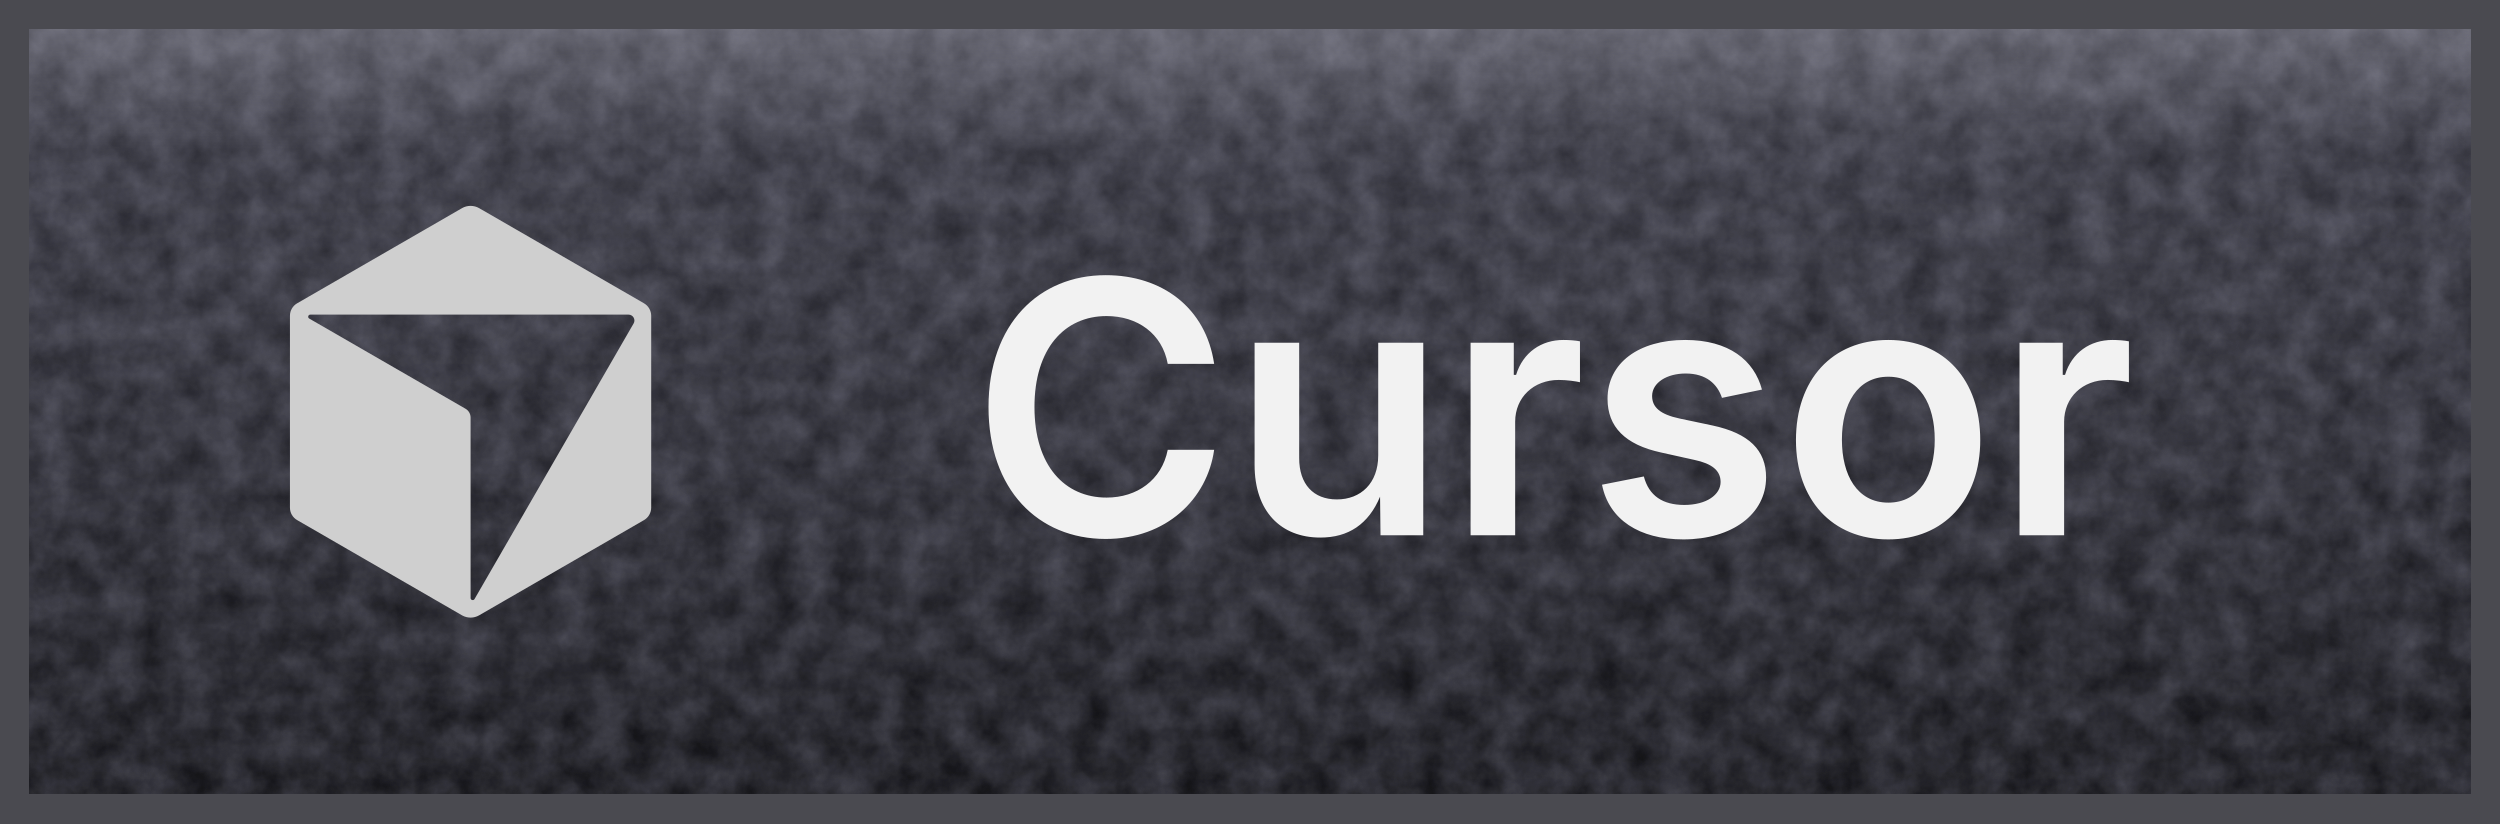
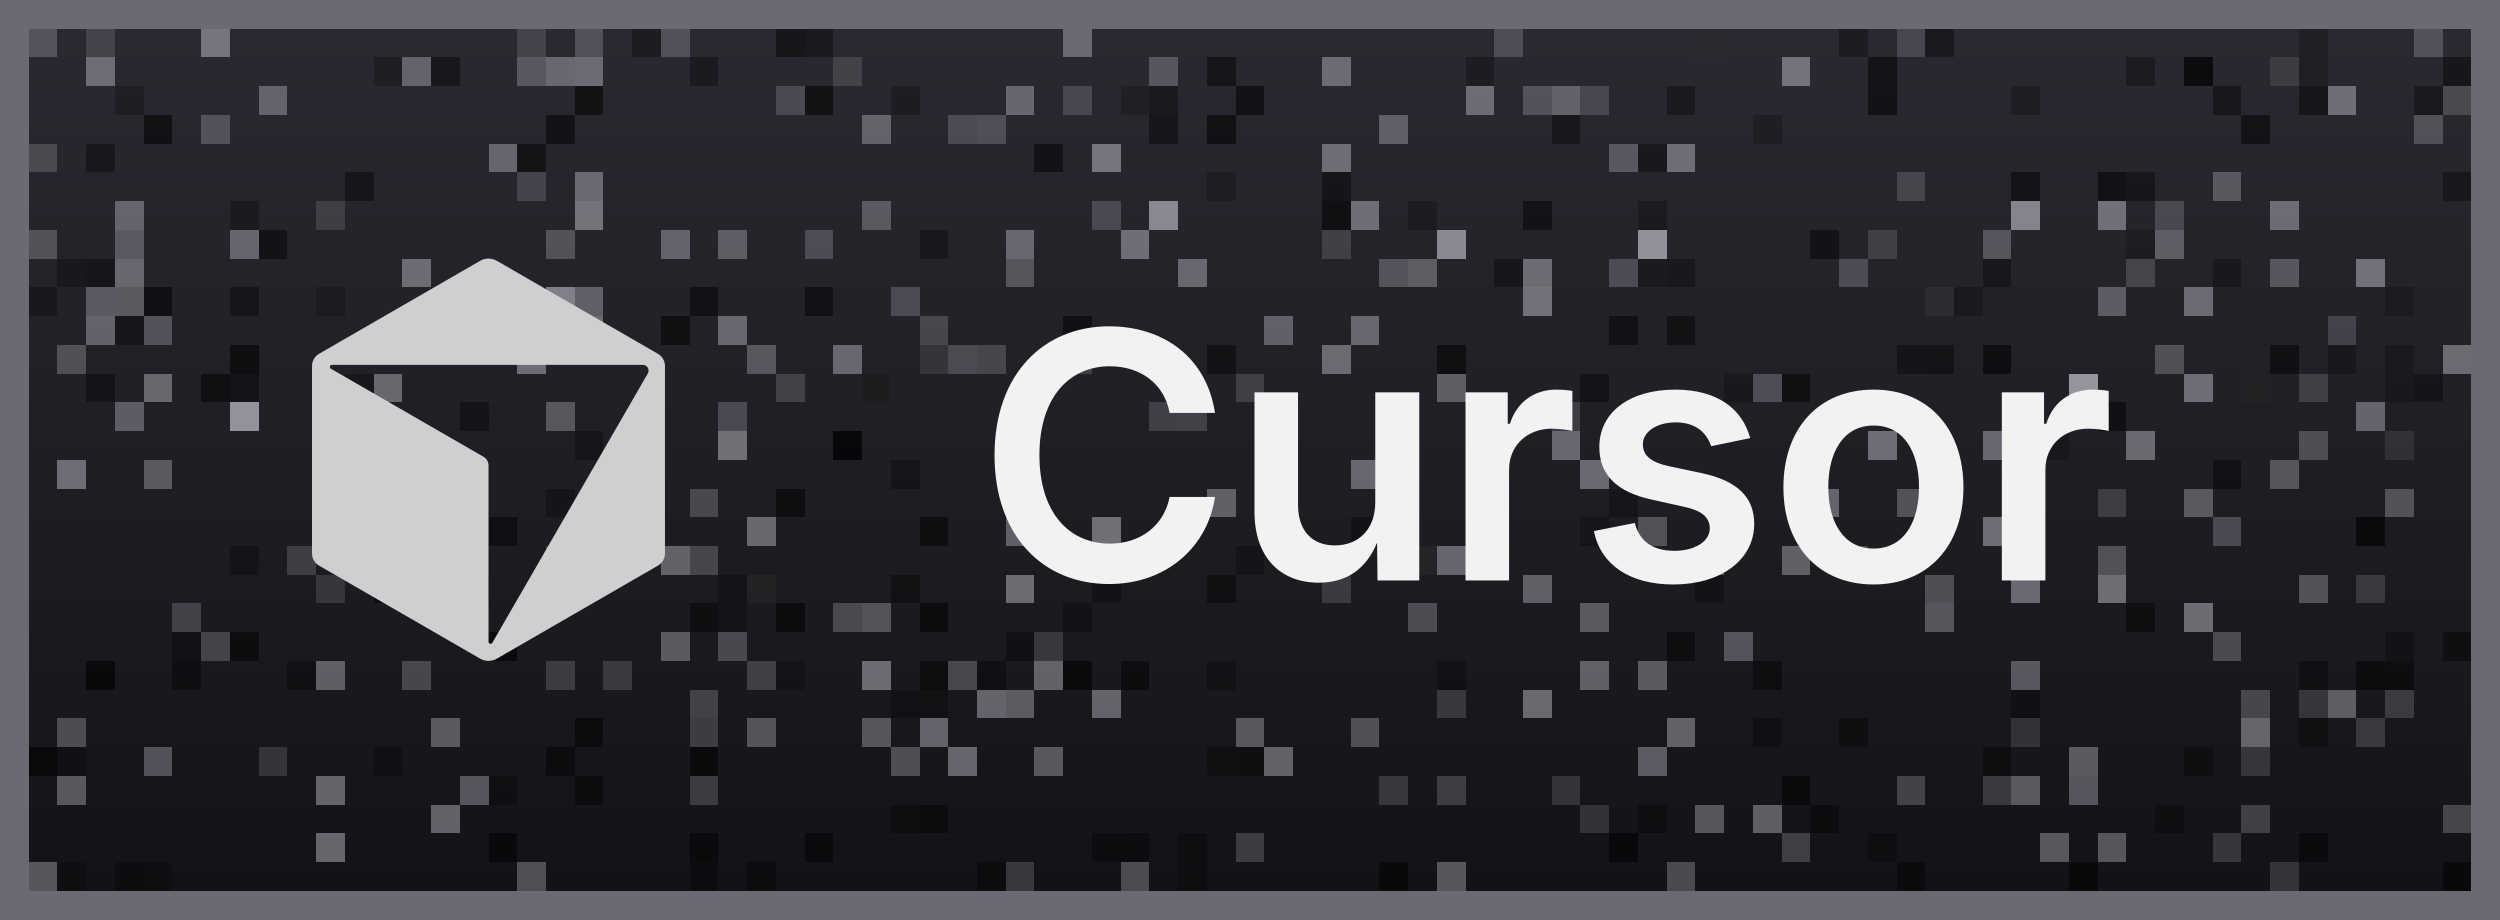
- <svg xmlns="http://www.w3.org/2000/svg" width="85" height="28" viewBox="0 0 85 28" role="img" aria-label="Cursor">
+ <svg xmlns="http://www.w3.org/2000/svg" width="87" height="32" viewBox="0 0 87 32" role="img" aria-label="Cursor">
  <defs>
    <linearGradient id="pt" x1="0" y1="0" x2="0" y2="1">
-       <stop offset="0" stop-color="#5a5a64" />
-       <stop offset="0.18" stop-color="#2a2a32" />
-       <stop offset="0.55" stop-color="#1e1e24" />
-       <stop offset="1" stop-color="#08080a" />
+       <stop offset="0" stop-color="#2a2a32" />
+       <stop offset="1" stop-color="#121216" />
    </linearGradient>
-     <filter id="gn" x="0" y="0" width="1" height="1" filterUnits="objectBoundingBox" primitiveUnits="userSpaceOnUse" color-interpolation-filters="sRGB">
-       <feTurbulence type="fractalNoise" baseFrequency="0.85" numOctaves="4" seed="4" stitchTiles="stitch" result="n" />
-       <feColorMatrix type="matrix" values="0 0 0 0 0.78  0 0 0 0 0.78  0 0 0 0 0.82  0 0 0 0.45 0" in="n" result="g" />
-       <feBlend in="SourceGraphic" in2="g" mode="overlay" />
-     </filter>
+     <clipPath id="face">
+       <rect x="0" y="0" width="87" height="32" />
+     </clipPath>
  </defs>
-   <rect x="0" y="0" width="85" height="28" shape-rendering="crispEdges" fill="url(#pt)" filter="url(#gn)" />
-   <rect x="0.5" y="0.5" width="84" height="27" fill="none" stroke="#4a4a50" shape-rendering="crispEdges" />
-   <g transform="translate(9.00 7.00) scale(0.5833)" fill="#cfcfcf">
+   <g clip-path="url(#face)" shape-rendering="crispEdges">
+     <rect x="0" y="0" width="87" height="32" fill="url(#pt)" />
+     <rect x="62" y="29" width="1" height="1" fill="#c8c8d2" opacity="0.24" />
+     <rect x="83" y="13" width="1" height="1" fill="#000000" opacity="0.23" />
+     <rect x="0" y="11" width="1" height="1" fill="#c8c8d2" opacity="0.45" />
+     <rect x="70" y="7" width="1" height="1" fill="#c8c8d2" opacity="0.48" />
+     <rect x="16" y="14" width="1" height="1" fill="#000000" opacity="0.35" />
+     <rect x="83" y="17" width="1" height="1" fill="#c8c8d2" opacity="0.31" />
+     <rect x="73" y="6" width="1" height="1" fill="#000000" opacity="0.50" />
+     <rect x="5" y="10" width="1" height="1" fill="#000000" opacity="0.52" />
+     <rect x="19" y="17" width="1" height="1" fill="#000000" opacity="0.28" />
+     <rect x="70" y="20" width="1" height="1" fill="#c8c8d2" opacity="0.45" />
+     <rect x="42" y="23" width="1" height="1" fill="#000000" opacity="0.26" />
+     <rect x="29" y="2" width="1" height="1" fill="#000000" opacity="0.33" />
+     <rect x="73" y="7" width="1" height="1" fill="#c8c8d2" opacity="0.46" />
+     <rect x="76" y="13" width="1" height="1" fill="#c8c8d2" opacity="0.46" />
+     <rect x="31" y="16" width="1" height="1" fill="#000000" opacity="0.28" />
+     <rect x="53" y="24" width="1" height="1" fill="#c8c8d2" opacity="0.46" />
+     <rect x="2" y="9" width="1" height="1" fill="#000000" opacity="0.30" />
+     <rect x="65" y="0" width="1" height="1" fill="#000000" opacity="0.26" />
+     <rect x="79" y="7" width="1" height="1" fill="#c8c8d2" opacity="0.44" />
+     <rect x="28" y="8" width="1" height="1" fill="#c8c8d2" opacity="0.25" />
+     <rect x="3" y="23" width="1" height="1" fill="#000000" opacity="0.29" />
+     <rect x="36" y="26" width="1" height="1" fill="#c8c8d2" opacity="0.37" />
+     <rect x="53" y="10" width="1" height="1" fill="#c8c8d2" opacity="0.32" />
+     <rect x="32" y="12" width="1" height="1" fill="#c8c8d2" opacity="0.31" />
+     <rect x="66" y="27" width="1" height="1" fill="#c8c8d2" opacity="0.25" />
+     <rect x="38" y="7" width="1" height="1" fill="#c8c8d2" opacity="0.23" />
+     <rect x="9" y="31" width="1" height="1" fill="#c8c8d2" opacity="0.38" />
+     <rect x="5" y="13" width="1" height="1" fill="#c8c8d2" opacity="0.42" />
+     <rect x="77" y="29" width="1" height="1" fill="#c8c8d2" opacity="0.19" />
+     <rect x="83" y="10" width="1" height="1" fill="#000000" opacity="0.21" />
+     <rect x="22" y="18" width="1" height="1" fill="#c8c8d2" opacity="0.32" />
+     <rect x="58" y="22" width="1" height="1" fill="#000000" opacity="0.46" />
+     <rect x="3" y="23" width="1" height="1" fill="#000000" opacity="0.45" />
+     <rect x="3" y="5" width="1" height="1" fill="#000000" opacity="0.38" />
+     <rect x="33" y="26" width="1" height="1" fill="#c8c8d2" opacity="0.45" />
+     <rect x="8" y="12" width="1" height="1" fill="#000000" opacity="0.54" />
+     <rect x="86" y="3" width="1" height="1" fill="#000000" opacity="0.54" />
+     <rect x="8" y="19" width="1" height="1" fill="#000000" opacity="0.28" />
+     <rect x="2" y="25" width="1" height="1" fill="#c8c8d2" opacity="0.30" />
+     <rect x="2" y="12" width="1" height="1" fill="#c8c8d2" opacity="0.28" />
+     <rect x="0" y="22" width="1" height="1" fill="#000000" opacity="0.29" />
+     <rect x="8" y="14" width="1" height="1" fill="#c8c8d2" opacity="0.38" />
+     <rect x="24" y="21" width="1" height="1" fill="#000000" opacity="0.41" />
+     <rect x="73" y="10" width="1" height="1" fill="#c8c8d2" opacity="0.35" />
+     <rect x="25" y="20" width="1" height="1" fill="#000000" opacity="0.26" />
+     <rect x="18" y="31" width="1" height="1" fill="#000000" opacity="0.50" />
+     <rect x="80" y="2" width="1" height="1" fill="#000000" opacity="0.23" />
+     <rect x="81" y="12" width="1" height="1" fill="#000000" opacity="0.26" />
+     <rect x="4" y="14" width="1" height="1" fill="#c8c8d2" opacity="0.36" />
+     <rect x="51" y="2" width="1" height="1" fill="#000000" opacity="0.29" />
+     <rect x="70" y="6" width="1" height="1" fill="#000000" opacity="0.46" />
+     <rect x="76" y="2" width="1" height="1" fill="#000000" opacity="0.44" />
+     <rect x="53" y="20" width="1" height="1" fill="#c8c8d2" opacity="0.39" />
+     <rect x="20" y="1" width="1" height="1" fill="#c8c8d2" opacity="0.25" />
+     <rect x="17" y="5" width="1" height="1" fill="#c8c8d2" opacity="0.39" />
+     <rect x="29" y="15" width="1" height="1" fill="#000000" opacity="0.46" />
+     <rect x="14" y="11" width="1" height="1" fill="#000000" opacity="0.44" />
+     <rect x="37" y="3" width="1" height="1" fill="#c8c8d2" opacity="0.20" />
+     <rect x="11" y="7" width="1" height="1" fill="#c8c8d2" opacity="0.27" />
+     <rect x="46" y="8" width="1" height="1" fill="#c8c8d2" opacity="0.17" />
+     <rect x="78" y="24" width="1" height="1" fill="#c8c8d2" opacity="0.26" />
+     <rect x="58" y="11" width="1" height="1" fill="#000000" opacity="0.44" />
+     <rect x="57" y="26" width="1" height="1" fill="#c8c8d2" opacity="0.39" />
+     <rect x="75" y="12" width="1" height="1" fill="#c8c8d2" opacity="0.28" />
+     <rect x="30" y="21" width="1" height="1" fill="#c8c8d2" opacity="0.33" />
+     <rect x="38" y="5" width="1" height="1" fill="#c8c8d2" opacity="0.38" />
+     <rect x="55" y="21" width="1" height="1" fill="#c8c8d2" opacity="0.37" />
+     <rect x="48" y="30" width="1" height="1" fill="#000000" opacity="0.34" />
+     <rect x="43" y="25" width="1" height="1" fill="#c8c8d2" opacity="0.36" />
+     <rect x="8" y="13" width="1" height="1" fill="#000000" opacity="0.38" />
+     <rect x="47" y="7" width="1" height="1" fill="#c8c8d2" opacity="0.45" />
+     <rect x="14" y="9" width="1" height="1" fill="#c8c8d2" opacity="0.44" />
+     <rect x="3" y="0" width="1" height="1" fill="#000000" opacity="0.45" />
+     <rect x="24" y="29" width="1" height="1" fill="#000000" opacity="0.48" />
+     <rect x="69" y="18" width="1" height="1" fill="#c8c8d2" opacity="0.47" />
+     <rect x="43" y="29" width="1" height="1" fill="#c8c8d2" opacity="0.23" />
+     <rect x="4" y="9" width="1" height="1" fill="#c8c8d2" opacity="0.41" />
+     <rect x="73" y="14" width="1" height="1" fill="#000000" opacity="0.46" />
+     <rect x="4" y="3" width="1" height="1" fill="#000000" opacity="0.23" />
+     <rect x="26" y="20" width="1" height="1" fill="#c8c8d2" opacity="0.25" />
+     <rect x="7" y="22" width="1" height="1" fill="#c8c8d2" opacity="0.24" />
+     <rect x="56" y="17" width="1" height="1" fill="#000000" opacity="0.27" />
+     <rect x="2" y="26" width="1" height="1" fill="#000000" opacity="0.21" />
+     <rect x="44" y="26" width="1" height="1" fill="#c8c8d2" opacity="0.42" />
+     <rect x="62" y="19" width="1" height="1" fill="#c8c8d2" opacity="0.39" />
+     <rect x="66" y="17" width="1" height="1" fill="#c8c8d2" opacity="0.31" />
+     <rect x="50" y="19" width="1" height="1" fill="#c8c8d2" opacity="0.43" />
+     <rect x="19" y="2" width="1" height="1" fill="#c8c8d2" opacity="0.40" />
+     <rect x="31" y="10" width="1" height="1" fill="#c8c8d2" opacity="0.25" />
+     <rect x="37" y="23" width="1" height="1" fill="#000000" opacity="0.55" />
+     <rect x="20" y="15" width="1" height="1" fill="#000000" opacity="0.28" />
+     <rect x="73" y="19" width="1" height="1" fill="#c8c8d2" opacity="0.31" />
+     <rect x="24" y="26" width="1" height="1" fill="#000000" opacity="0.56" />
+     <rect x="74" y="8" width="1" height="1" fill="#000000" opacity="0.21" />
+     <rect x="85" y="3" width="1" height="1" fill="#c8c8d2" opacity="0.34" />
+     <rect x="30" y="25" width="1" height="1" fill="#c8c8d2" opacity="0.35" />
+     <rect x="2" y="31" width="1" height="1" fill="#000000" opacity="0.21" />
+     <rect x="2" y="16" width="1" height="1" fill="#c8c8d2" opacity="0.29" />
+     <rect x="61" y="25" width="1" height="1" fill="#000000" opacity="0.29" />
+     <rect x="27" y="3" width="1" height="1" fill="#c8c8d2" opacity="0.21" />
+     <rect x="19" y="4" width="1" height="1" fill="#000000" opacity="0.50" />
+     <rect x="85" y="22" width="1" height="1" fill="#000000" opacity="0.41" />
+     <rect x="49" y="21" width="1" height="1" fill="#c8c8d2" opacity="0.29" />
+     <rect x="74" y="6" width="1" height="1" fill="#000000" opacity="0.39" />
+     <rect x="44" y="11" width="1" height="1" fill="#c8c8d2" opacity="0.38" />
+     <rect x="30" y="13" width="1" height="1" fill="#c8c8d2" opacity="0.19" />
+     <rect x="48" y="30" width="1" height="1" fill="#000000" opacity="0.33" />
+     <rect x="57" y="5" width="1" height="1" fill="#000000" opacity="0.35" />
+     <rect x="8" y="8" width="1" height="1" fill="#c8c8d2" opacity="0.40" />
+     <rect x="27" y="13" width="1" height="1" fill="#c8c8d2" opacity="0.20" />
+     <rect x="15" y="2" width="1" height="1" fill="#000000" opacity="0.41" />
+     <rect x="78" y="28" width="1" height="1" fill="#c8c8d2" opacity="0.24" />
+     <rect x="76" y="2" width="1" height="1" fill="#000000" opacity="0.44" />
+     <rect x="19" y="10" width="1" height="1" fill="#c8c8d2" opacity="0.22" />
+     <rect x="51" y="3" width="1" height="1" fill="#c8c8d2" opacity="0.43" />
+     <rect x="73" y="29" width="1" height="1" fill="#c8c8d2" opacity="0.36" />
+     <rect x="55" y="23" width="1" height="1" fill="#c8c8d2" opacity="0.41" />
+     <rect x="6" y="22" width="1" height="1" fill="#000000" opacity="0.28" />
+     <rect x="25" y="8" width="1" height="1" fill="#c8c8d2" opacity="0.35" />
+     <rect x="48" y="27" width="1" height="1" fill="#c8c8d2" opacity="0.31" />
+     <rect x="83" y="23" width="1" height="1" fill="#000000" opacity="0.45" />
+     <rect x="0" y="6" width="1" height="1" fill="#000000" opacity="0.40" />
+     <rect x="35" y="20" width="1" height="1" fill="#c8c8d2" opacity="0.46" />
+     <rect x="60" y="13" width="1" height="1" fill="#000000" opacity="0.23" />
+     <rect x="60" y="22" width="1" height="1" fill="#c8c8d2" opacity="0.34" />
+     <rect x="75" y="8" width="1" height="1" fill="#c8c8d2" opacity="0.35" />
+     <rect x="54" y="15" width="1" height="1" fill="#c8c8d2" opacity="0.43" />
+     <rect x="52" y="1" width="1" height="1" fill="#c8c8d2" opacity="0.23" />
+     <rect x="11" y="27" width="1" height="1" fill="#c8c8d2" opacity="0.44" />
+     <rect x="20" y="10" width="1" height="1" fill="#c8c8d2" opacity="0.37" />
+     <rect x="83" y="22" width="1" height="1" fill="#000000" opacity="0.25" />
+     <rect x="80" y="3" width="1" height="1" fill="#000000" opacity="0.45" />
+     <rect x="11" y="20" width="1" height="1" fill="#c8c8d2" opacity="0.16" />
+     <rect x="35" y="24" width="1" height="1" fill="#c8c8d2" opacity="0.38" />
+     <rect x="29" y="21" width="1" height="1" fill="#c8c8d2" opacity="0.27" />
+     <rect x="70" y="27" width="1" height="1" fill="#c8c8d2" opacity="0.38" />
+     <rect x="17" y="27" width="1" height="1" fill="#000000" opacity="0.27" />
+     <rect x="71" y="0" width="1" height="1" fill="#c8c8d2" opacity="0.42" />
+     <rect x="55" y="0" width="1" height="1" fill="#c8c8d2" opacity="0.28" />
+     <rect x="24" y="27" width="1" height="1" fill="#c8c8d2" opacity="0.21" />
+     <rect x="58" y="9" width="1" height="1" fill="#000000" opacity="0.31" />
+     <rect x="43" y="13" width="1" height="1" fill="#c8c8d2" opacity="0.28" />
+     <rect x="55" y="28" width="1" height="1" fill="#c8c8d2" opacity="0.36" />
+     <rect x="50" y="8" width="1" height="1" fill="#c8c8d2" opacity="0.46" />
+     <rect x="1" y="10" width="1" height="1" fill="#000000" opacity="0.31" />
+     <rect x="84" y="3" width="1" height="1" fill="#000000" opacity="0.36" />
+     <rect x="77" y="3" width="1" height="1" fill="#000000" opacity="0.41" />
+     <rect x="49" y="19" width="1" height="1" fill="#c8c8d2" opacity="0.24" />
+     <rect x="67" y="0" width="1" height="1" fill="#000000" opacity="0.51" />
+     <rect x="50" y="30" width="1" height="1" fill="#c8c8d2" opacity="0.37" />
+     <rect x="36" y="23" width="1" height="1" fill="#c8c8d2" opacity="0.42" />
+     <rect x="32" y="24" width="1" height="1" fill="#000000" opacity="0.26" />
+     <rect x="83" y="15" width="1" height="1" fill="#c8c8d2" opacity="0.27" />
+     <rect x="54" y="14" width="1" height="1" fill="#c8c8d2" opacity="0.17" />
+     <rect x="72" y="26" width="1" height="1" fill="#c8c8d2" opacity="0.38" />
+     <rect x="80" y="25" width="1" height="1" fill="#000000" opacity="0.32" />
+     <rect x="9" y="8" width="1" height="1" fill="#000000" opacity="0.47" />
+     <rect x="34" y="4" width="1" height="1" fill="#c8c8d2" opacity="0.25" />
+     <rect x="58" y="30" width="1" height="1" fill="#c8c8d2" opacity="0.30" />
+     <rect x="28" y="29" width="1" height="1" fill="#000000" opacity="0.29" />
+     <rect x="2" y="16" width="1" height="1" fill="#c8c8d2" opacity="0.25" />
+     <rect x="67" y="1" width="1" height="1" fill="#000000" opacity="0.38" />
+     <rect x="28" y="3" width="1" height="1" fill="#000000" opacity="0.52" />
+     <rect x="82" y="25" width="1" height="1" fill="#c8c8d2" opacity="0.19" />
+     <rect x="73" y="20" width="1" height="1" fill="#c8c8d2" opacity="0.48" />
+     <rect x="55" y="13" width="1" height="1" fill="#000000" opacity="0.36" />
+     <rect x="68" y="10" width="1" height="1" fill="#000000" opacity="0.26" />
+     <rect x="81" y="11" width="1" height="1" fill="#c8c8d2" opacity="0.20" />
+     <rect x="25" y="22" width="1" height="1" fill="#c8c8d2" opacity="0.27" />
+     <rect x="76" y="10" width="1" height="1" fill="#c8c8d2" opacity="0.44" />
+     <rect x="37" y="12" width="1" height="1" fill="#c8c8d2" opacity="0.19" />
+     <rect x="46" y="7" width="1" height="1" fill="#000000" opacity="0.56" />
+     <rect x="23" y="22" width="1" height="1" fill="#c8c8d2" opacity="0.37" />
+     <rect x="82" y="9" width="1" height="1" fill="#c8c8d2" opacity="0.47" />
+     <rect x="70" y="7" width="1" height="1" fill="#c8c8d2" opacity="0.20" />
+     <rect x="42" y="0" width="1" height="1" fill="#000000" opacity="0.38" />
+     <rect x="23" y="0" width="1" height="1" fill="#c8c8d2" opacity="0.30" />
+     <rect x="33" y="23" width="1" height="1" fill="#c8c8d2" opacity="0.28" />
+     <rect x="59" y="28" width="1" height="1" fill="#c8c8d2" opacity="0.36" />
+     <rect x="19" y="26" width="1" height="1" fill="#000000" opacity="0.47" />
+     <rect x="41" y="30" width="1" height="1" fill="#000000" opacity="0.27" />
+     <rect x="39" y="31" width="1" height="1" fill="#000000" opacity="0.54" />
+     <rect x="73" y="17" width="1" height="1" fill="#c8c8d2" opacity="0.30" />
+     <rect x="86" y="25" width="1" height="1" fill="#c8c8d2" opacity="0.32" />
+     <rect x="50" y="23" width="1" height="1" fill="#000000" opacity="0.28" />
+     <rect x="82" y="18" width="1" height="1" fill="#000000" opacity="0.34" />
+     <rect x="3" y="13" width="1" height="1" fill="#000000" opacity="0.35" />
+     <rect x="79" y="9" width="1" height="1" fill="#c8c8d2" opacity="0.31" />
+     <rect x="40" y="0" width="1" height="1" fill="#000000" opacity="0.55" />
+     <rect x="51" y="16" width="1" height="1" fill="#000000" opacity="0.51" />
+     <rect x="78" y="13" width="1" height="1" fill="#c8c8d2" opacity="0.25" />
+     <rect x="42" y="2" width="1" height="1" fill="#000000" opacity="0.45" />
+     <rect x="19" y="19" width="1" height="1" fill="#c8c8d2" opacity="0.24" />
+     <rect x="86" y="2" width="1" height="1" fill="#c8c8d2" opacity="0.40" />
+     <rect x="18" y="6" width="1" height="1" fill="#c8c8d2" opacity="0.19" />
+     <rect x="21" y="23" width="1" height="1" fill="#c8c8d2" opacity="0.19" />
+     <rect x="74" y="9" width="1" height="1" fill="#000000" opacity="0.34" />
+     <rect x="79" y="2" width="1" height="1" fill="#c8c8d2" opacity="0.30" />
+     <rect x="26" y="20" width="1" height="1" fill="#000000" opacity="0.50" />
+     <rect x="46" y="5" width="1" height="1" fill="#c8c8d2" opacity="0.44" />
+     <rect x="1" y="30" width="1" height="1" fill="#c8c8d2" opacity="0.37" />
+     <rect x="79" y="16" width="1" height="1" fill="#c8c8d2" opacity="0.33" />
+     <rect x="65" y="29" width="1" height="1" fill="#000000" opacity="0.30" />
+     <rect x="85" y="3" width="1" height="1" fill="#000000" opacity="0.23" />
+     <rect x="32" y="12" width="1" height="1" fill="#000000" opacity="0.38" />
+     <rect x="80" y="1" width="1" height="1" fill="#000000" opacity="0.22" />
+     <rect x="13" y="15" width="1" height="1" fill="#000000" opacity="0.27" />
+     <rect x="24" y="30" width="1" height="1" fill="#000000" opacity="0.35" />
+     <rect x="64" y="1" width="1" height="1" fill="#000000" opacity="0.31" />
+     <rect x="56" y="11" width="1" height="1" fill="#000000" opacity="0.46" />
+     <rect x="30" y="4" width="1" height="1" fill="#c8c8d2" opacity="0.37" />
+     <rect x="18" y="1" width="1" height="1" fill="#c8c8d2" opacity="0.17" />
+     <rect x="50" y="24" width="1" height="1" fill="#c8c8d2" opacity="0.40" />
+     <rect x="61" y="13" width="1" height="1" fill="#c8c8d2" opacity="0.27" />
+     <rect x="27" y="1" width="1" height="1" fill="#000000" opacity="0.45" />
+     <rect x="40" y="14" width="1" height="1" fill="#c8c8d2" opacity="0.19" />
+     <rect x="1" y="5" width="1" height="1" fill="#000000" opacity="0.44" />
+     <rect x="53" y="9" width="1" height="1" fill="#c8c8d2" opacity="0.44" />
+     <rect x="47" y="11" width="1" height="1" fill="#c8c8d2" opacity="0.42" />
+     <rect x="77" y="9" width="1" height="1" fill="#000000" opacity="0.30" />
+     <rect x="14" y="2" width="1" height="1" fill="#c8c8d2" opacity="0.37" />
+     <rect x="36" y="5" width="1" height="1" fill="#000000" opacity="0.49" />
+     <rect x="67" y="10" width="1" height="1" fill="#c8c8d2" opacity="0.29" />
+     <rect x="69" y="27" width="1" height="1" fill="#c8c8d2" opacity="0.29" />
+     <rect x="58" y="5" width="1" height="1" fill="#c8c8d2" opacity="0.44" />
+     <rect x="72" y="13" width="1" height="1" fill="#c8c8d2" opacity="0.45" />
+     <rect x="40" y="7" width="1" height="1" fill="#c8c8d2" opacity="0.44" />
+     <rect x="13" y="20" width="1" height="1" fill="#000000" opacity="0.52" />
+     <rect x="69" y="12" width="1" height="1" fill="#000000" opacity="0.55" />
+     <rect x="25" y="15" width="1" height="1" fill="#c8c8d2" opacity="0.48" />
+     <rect x="67" y="21" width="1" height="1" fill="#c8c8d2" opacity="0.34" />
+     <rect x="33" y="23" width="1" height="1" fill="#000000" opacity="0.47" />
+     <rect x="11" y="29" width="1" height="1" fill="#c8c8d2" opacity="0.45" />
+     <rect x="4" y="0" width="1" height="1" fill="#c8c8d2" opacity="0.22" />
+     <rect x="56" y="5" width="1" height="1" fill="#c8c8d2" opacity="0.31" />
+     <rect x="3" y="1" width="1" height="1" fill="#c8c8d2" opacity="0.17" />
+     <rect x="26" y="12" width="1" height="1" fill="#c8c8d2" opacity="0.32" />
+     <rect x="17" y="22" width="1" height="1" fill="#000000" opacity="0.55" />
+     <rect x="39" y="30" width="1" height="1" fill="#c8c8d2" opacity="0.31" />
+     <rect x="58" y="25" width="1" height="1" fill="#c8c8d2" opacity="0.42" />
+     <rect x="16" y="20" width="1" height="1" fill="#000000" opacity="0.36" />
+     <rect x="24" y="19" width="1" height="1" fill="#c8c8d2" opacity="0.24" />
+     <rect x="78" y="13" width="1" height="1" fill="#000000" opacity="0.53" />
+     <rect x="69" y="15" width="1" height="1" fill="#c8c8d2" opacity="0.43" />
+     <rect x="48" y="19" width="1" height="1" fill="#000000" opacity="0.52" />
+     <rect x="38" y="18" width="1" height="1" fill="#c8c8d2" opacity="0.48" />
+     <rect x="4" y="8" width="1" height="1" fill="#c8c8d2" opacity="0.33" />
+     <rect x="70" y="31" width="1" height="1" fill="#c8c8d2" opacity="0.42" />
+     <rect x="10" y="23" width="1" height="1" fill="#000000" opacity="0.30" />
+     <rect x="42" y="4" width="1" height="1" fill="#000000" opacity="0.54" />
+     <rect x="5" y="30" width="1" height="1" fill="#000000" opacity="0.22" />
+     <rect x="20" y="25" width="1" height="1" fill="#000000" opacity="0.47" />
+     <rect x="70" y="3" width="1" height="1" fill="#000000" opacity="0.26" />
+     <rect x="70" y="25" width="1" height="1" fill="#c8c8d2" opacity="0.16" />
+     <rect x="84" y="4" width="1" height="1" fill="#c8c8d2" opacity="0.26" />
+     <rect x="30" y="13" width="1" height="1" fill="#000000" opacity="0.55" />
+     <rect x="45" y="19" width="1" height="1" fill="#c8c8d2" opacity="0.41" />
+     <rect x="67" y="12" width="1" height="1" fill="#000000" opacity="0.41" />
+     <rect x="10" y="0" width="1" height="1" fill="#000000" opacity="0.43" />
+     <rect x="72" y="27" width="1" height="1" fill="#c8c8d2" opacity="0.36" />
+     <rect x="65" y="15" width="1" height="1" fill="#c8c8d2" opacity="0.47" />
+     <rect x="39" y="8" width="1" height="1" fill="#c8c8d2" opacity="0.45" />
+     <rect x="1" y="1" width="1" height="1" fill="#c8c8d2" opacity="0.27" />
+     <rect x="3" y="9" width="1" height="1" fill="#000000" opacity="0.37" />
+     <rect x="31" y="24" width="1" height="1" fill="#000000" opacity="0.25" />
+     <rect x="69" y="26" width="1" height="1" fill="#000000" opacity="0.37" />
+     <rect x="6" y="21" width="1" height="1" fill="#c8c8d2" opacity="0.23" />
+     <rect x="18" y="30" width="1" height="1" fill="#c8c8d2" opacity="0.33" />
+     <rect x="83" y="15" width="1" height="1" fill="#000000" opacity="0.36" />
+     <rect x="79" y="2" width="1" height="1" fill="#000000" opacity="0.32" />
+     <rect x="82" y="14" width="1" height="1" fill="#c8c8d2" opacity="0.41" />
+     <rect x="19" y="23" width="1" height="1" fill="#c8c8d2" opacity="0.20" />
+     <rect x="86" y="17" width="1" height="1" fill="#c8c8d2" opacity="0.28" />
+     <rect x="18" y="12" width="1" height="1" fill="#c8c8d2" opacity="0.46" />
+     <rect x="11" y="10" width="1" height="1" fill="#000000" opacity="0.22" />
+     <rect x="70" y="24" width="1" height="1" fill="#000000" opacity="0.29" />
+     <rect x="5" y="11" width="1" height="1" fill="#c8c8d2" opacity="0.29" />
+     <rect x="36" y="22" width="1" height="1" fill="#c8c8d2" opacity="0.17" />
+     <rect x="76" y="26" width="1" height="1" fill="#000000" opacity="0.32" />
+     <rect x="7" y="4" width="1" height="1" fill="#c8c8d2" opacity="0.27" />
+     <rect x="52" y="9" width="1" height="1" fill="#000000" opacity="0.38" />
+     <rect x="65" y="2" width="1" height="1" fill="#000000" opacity="0.50" />
+     <rect x="31" y="26" width="1" height="1" fill="#c8c8d2" opacity="0.31" />
+     <rect x="35" y="9" width="1" height="1" fill="#c8c8d2" opacity="0.30" />
+     <rect x="35" y="22" width="1" height="1" fill="#000000" opacity="0.31" />
+     <rect x="41" y="9" width="1" height="1" fill="#c8c8d2" opacity="0.41" />
+     <rect x="77" y="16" width="1" height="1" fill="#000000" opacity="0.40" />
+     <rect x="8" y="22" width="1" height="1" fill="#000000" opacity="0.47" />
+     <rect x="81" y="3" width="1" height="1" fill="#c8c8d2" opacity="0.44" />
+     <rect x="12" y="6" width="1" height="1" fill="#000000" opacity="0.42" />
+     <rect x="24" y="24" width="1" height="1" fill="#c8c8d2" opacity="0.24" />
+     <rect x="72" y="13" width="1" height="1" fill="#c8c8d2" opacity="0.44" />
+     <rect x="43" y="3" width="1" height="1" fill="#000000" opacity="0.54" />
+     <rect x="54" y="27" width="1" height="1" fill="#c8c8d2" opacity="0.17" />
+     <rect x="59" y="20" width="1" height="1" fill="#000000" opacity="0.29" />
+     <rect x="75" y="7" width="1" height="1" fill="#c8c8d2" opacity="0.22" />
+     <rect x="54" y="31" width="1" height="1" fill="#c8c8d2" opacity="0.20" />
+     <rect x="46" y="12" width="1" height="1" fill="#c8c8d2" opacity="0.44" />
+     <rect x="39" y="3" width="1" height="1" fill="#000000" opacity="0.21" />
+     <rect x="0" y="11" width="1" height="1" fill="#c8c8d2" opacity="0.30" />
+     <rect x="32" y="23" width="1" height="1" fill="#000000" opacity="0.43" />
+     <rect x="57" y="8" width="1" height="1" fill="#c8c8d2" opacity="0.44" />
+     <rect x="47" y="18" width="1" height="1" fill="#000000" opacity="0.33" />
+     <rect x="80" y="15" width="1" height="1" fill="#c8c8d2" opacity="0.28" />
+     <rect x="54" y="3" width="1" height="1" fill="#c8c8d2" opacity="0.36" />
+     <rect x="19" y="8" width="1" height="1" fill="#c8c8d2" opacity="0.28" />
+     <rect x="20" y="31" width="1" height="1" fill="#000000" opacity="0.56" />
+     <rect x="66" y="30" width="1" height="1" fill="#000000" opacity="0.42" />
+     <rect x="37" y="1" width="1" height="1" fill="#c8c8d2" opacity="0.40" />
+     <rect x="51" y="31" width="1" height="1" fill="#000000" opacity="0.23" />
+     <rect x="38" y="20" width="1" height="1" fill="#000000" opacity="0.28" />
+     <rect x="75" y="28" width="1" height="1" fill="#000000" opacity="0.28" />
+     <rect x="5" y="16" width="1" height="1" fill="#c8c8d2" opacity="0.35" />
+     <rect x="86" y="2" width="1" height="1" fill="#000000" opacity="0.38" />
+     <rect x="82" y="20" width="1" height="1" fill="#000000" opacity="0.37" />
+     <rect x="86" y="19" width="1" height="1" fill="#000000" opacity="0.31" />
+     <rect x="62" y="13" width="1" height="1" fill="#000000" opacity="0.48" />
+     <rect x="51" y="17" width="1" height="1" fill="#000000" opacity="0.26" />
+     <rect x="66" y="12" width="1" height="1" fill="#000000" opacity="0.35" />
+     <rect x="55" y="3" width="1" height="1" fill="#c8c8d2" opacity="0.20" />
+     <rect x="35" y="31" width="1" height="1" fill="#000000" opacity="0.56" />
+     <rect x="6" y="23" width="1" height="1" fill="#000000" opacity="0.38" />
+     <rect x="23" y="8" width="1" height="1" fill="#c8c8d2" opacity="0.39" />
+     <rect x="81" y="24" width="1" height="1" fill="#c8c8d2" opacity="0.39" />
+     <rect x="82" y="18" width="1" height="1" fill="#000000" opacity="0.46" />
+     <rect x="54" y="4" width="1" height="1" fill="#000000" opacity="0.40" />
+     <rect x="67" y="20" width="1" height="1" fill="#000000" opacity="0.32" />
+     <rect x="14" y="23" width="1" height="1" fill="#c8c8d2" opacity="0.26" />
+     <rect x="37" y="11" width="1" height="1" fill="#000000" opacity="0.50" />
+     <rect x="32" y="11" width="1" height="1" fill="#c8c8d2" opacity="0.22" />
+     <rect x="72" y="31" width="1" height="1" fill="#000000" opacity="0.34" />
+     <rect x="17" y="18" width="1" height="1" fill="#000000" opacity="0.42" />
+     <rect x="56" y="29" width="1" height="1" fill="#000000" opacity="0.54" />
+     <rect x="30" y="23" width="1" height="1" fill="#c8c8d2" opacity="0.47" />
+     <rect x="79" y="0" width="1" height="1" fill="#c8c8d2" opacity="0.25" />
+     <rect x="80" y="24" width="1" height="1" fill="#c8c8d2" opacity="0.17" />
+     <rect x="20" y="2" width="1" height="1" fill="#c8c8d2" opacity="0.42" />
+     <rect x="78" y="4" width="1" height="1" fill="#000000" opacity="0.49" />
+     <rect x="85" y="12" width="1" height="1" fill="#c8c8d2" opacity="0.44" />
+     <rect x="32" y="18" width="1" height="1" fill="#000000" opacity="0.48" />
+     <rect x="15" y="25" width="1" height="1" fill="#c8c8d2" opacity="0.38" />
+     <rect x="38" y="24" width="1" height="1" fill="#c8c8d2" opacity="0.43" />
+     <rect x="25" y="11" width="1" height="1" fill="#c8c8d2" opacity="0.42" />
+     <rect x="24" y="0" width="1" height="1" fill="#000000" opacity="0.31" />
+     <rect x="62" y="27" width="1" height="1" fill="#000000" opacity="0.48" />
+     <rect x="82" y="20" width="1" height="1" fill="#c8c8d2" opacity="0.22" />
+     <rect x="49" y="9" width="1" height="1" fill="#c8c8d2" opacity="0.35" />
+     <rect x="70" y="23" width="1" height="1" fill="#c8c8d2" opacity="0.36" />
+     <rect x="67" y="0" width="1" height="1" fill="#000000" opacity="0.37" />
+     <rect x="71" y="29" width="1" height="1" fill="#c8c8d2" opacity="0.37" />
+     <rect x="35" y="30" width="1" height="1" fill="#c8c8d2" opacity="0.20" />
+     <rect x="74" y="9" width="1" height="1" fill="#c8c8d2" opacity="0.26" />
+     <rect x="11" y="7" width="1" height="1" fill="#000000" opacity="0.23" />
+     <rect x="67" y="20" width="1" height="1" fill="#000000" opacity="0.48" />
+     <rect x="74" y="15" width="1" height="1" fill="#c8c8d2" opacity="0.44" />
+     <rect x="50" y="24" width="1" height="1" fill="#000000" opacity="0.40" />
+     <rect x="12" y="17" width="1" height="1" fill="#c8c8d2" opacity="0.46" />
+     <rect x="27" y="17" width="1" height="1" fill="#000000" opacity="0.51" />
+     <rect x="65" y="3" width="1" height="1" fill="#000000" opacity="0.51" />
+     <rect x="57" y="18" width="1" height="1" fill="#c8c8d2" opacity="0.31" />
+     <rect x="30" y="7" width="1" height="1" fill="#c8c8d2" opacity="0.32" />
+     <rect x="18" y="5" width="1" height="1" fill="#000000" opacity="0.46" />
+     <rect x="9" y="3" width="1" height="1" fill="#c8c8d2" opacity="0.37" />
+     <rect x="73" y="17" width="1" height="1" fill="#c8c8d2" opacity="0.20" />
+     <rect x="26" y="18" width="1" height="1" fill="#c8c8d2" opacity="0.44" />
+     <rect x="0" y="12" width="1" height="1" fill="#c8c8d2" opacity="0.21" />
+     <rect x="28" y="10" width="1" height="1" fill="#000000" opacity="0.47" />
+     <rect x="31" y="3" width="1" height="1" fill="#000000" opacity="0.28" />
+     <rect x="55" y="16" width="1" height="1" fill="#c8c8d2" opacity="0.45" />
+     <rect x="0" y="26" width="1" height="1" fill="#c8c8d2" opacity="0.43" />
+     <rect x="23" y="1" width="1" height="1" fill="#c8c8d2" opacity="0.25" />
+     <rect x="51" y="16" width="1" height="1" fill="#000000" opacity="0.31" />
+     <rect x="39" y="23" width="1" height="1" fill="#000000" opacity="0.46" />
+     <rect x="28" y="29" width="1" height="1" fill="#000000" opacity="0.29" />
+     <rect x="53" y="7" width="1" height="1" fill="#000000" opacity="0.46" />
+     <rect x="57" y="8" width="1" height="1" fill="#c8c8d2" opacity="0.40" />
+     <rect x="67" y="31" width="1" height="1" fill="#000000" opacity="0.54" />
+     <rect x="78" y="26" width="1" height="1" fill="#c8c8d2" opacity="0.18" />
+     <rect x="11" y="15" width="1" height="1" fill="#000000" opacity="0.23" />
+     <rect x="41" y="29" width="1" height="1" fill="#000000" opacity="0.31" />
+     <rect x="31" y="31" width="1" height="1" fill="#000000" opacity="0.54" />
+     <rect x="74" y="21" width="1" height="1" fill="#000000" opacity="0.44" />
+     <rect x="13" y="2" width="1" height="1" fill="#000000" opacity="0.24" />
+     <rect x="20" y="3" width="1" height="1" fill="#000000" opacity="0.52" />
+     <rect x="42" y="17" width="1" height="1" fill="#c8c8d2" opacity="0.39" />
+     <rect x="5" y="26" width="1" height="1" fill="#c8c8d2" opacity="0.34" />
+     <rect x="16" y="0" width="1" height="1" fill="#000000" opacity="0.49" />
+     <rect x="3" y="11" width="1" height="1" fill="#c8c8d2" opacity="0.39" />
+     <rect x="39" y="29" width="1" height="1" fill="#000000" opacity="0.42" />
+     <rect x="15" y="28" width="1" height="1" fill="#c8c8d2" opacity="0.43" />
+     <rect x="29" y="12" width="1" height="1" fill="#c8c8d2" opacity="0.42" />
+     <rect x="47" y="25" width="1" height="1" fill="#c8c8d2" opacity="0.32" />
+     <rect x="26" y="23" width="1" height="1" fill="#c8c8d2" opacity="0.22" />
+     <rect x="69" y="8" width="1" height="1" fill="#c8c8d2" opacity="0.30" />
+     <rect x="20" y="7" width="1" height="1" fill="#c8c8d2" opacity="0.48" />
+     <rect x="85" y="28" width="1" height="1" fill="#c8c8d2" opacity="0.27" />
+     <rect x="46" y="6" width="1" height="1" fill="#000000" opacity="0.43" />
+     <rect x="43" y="26" width="1" height="1" fill="#000000" opacity="0.33" />
+     <rect x="3" y="10" width="1" height="1" fill="#c8c8d2" opacity="0.34" />
+     <rect x="63" y="28" width="1" height="1" fill="#000000" opacity="0.36" />
+     <rect x="84" y="13" width="1" height="1" fill="#000000" opacity="0.34" />
+     <rect x="42" y="20" width="1" height="1" fill="#000000" opacity="0.39" />
+     <rect x="64" y="25" width="1" height="1" fill="#000000" opacity="0.36" />
+     <rect x="31" y="28" width="1" height="1" fill="#000000" opacity="0.32" />
+     <rect x="50" y="27" width="1" height="1" fill="#c8c8d2" opacity="0.23" />
+     <rect x="80" y="13" width="1" height="1" fill="#c8c8d2" opacity="0.19" />
+     <rect x="40" y="3" width="1" height="1" fill="#000000" opacity="0.34" />
+     <rect x="19" y="14" width="1" height="1" fill="#c8c8d2" opacity="0.33" />
+     <rect x="46" y="20" width="1" height="1" fill="#c8c8d2" opacity="0.18" />
+     <rect x="29" y="31" width="1" height="1" fill="#000000" opacity="0.22" />
+     <rect x="82" y="23" width="1" height="1" fill="#000000" opacity="0.48" />
+     <rect x="73" y="17" width="1" height="1" fill="#000000" opacity="0.41" />
+     <rect x="23" y="19" width="1" height="1" fill="#c8c8d2" opacity="0.26" />
+     <rect x="61" y="28" width="1" height="1" fill="#c8c8d2" opacity="0.41" />
+     <rect x="24" y="10" width="1" height="1" fill="#000000" opacity="0.46" />
+     <rect x="40" y="4" width="1" height="1" fill="#000000" opacity="0.42" />
+     <rect x="8" y="7" width="1" height="1" fill="#000000" opacity="0.29" />
+     <rect x="4" y="30" width="1" height="1" fill="#000000" opacity="0.30" />
+     <rect x="69" y="27" width="1" height="1" fill="#000000" opacity="0.22" />
+     <rect x="13" y="26" width="1" height="1" fill="#000000" opacity="0.27" />
+     <rect x="65" y="8" width="1" height="1" fill="#c8c8d2" opacity="0.17" />
+     <rect x="74" y="2" width="1" height="1" fill="#000000" opacity="0.33" />
+     <rect x="77" y="18" width="1" height="1" fill="#c8c8d2" opacity="0.27" />
+     <rect x="48" y="9" width="1" height="1" fill="#c8c8d2" opacity="0.29" />
+     <rect x="24" y="2" width="1" height="1" fill="#000000" opacity="0.34" />
+     <rect x="37" y="19" width="1" height="1" fill="#000000" opacity="0.28" />
+     <rect x="61" y="23" width="1" height="1" fill="#000000" opacity="0.42" />
+     <rect x="77" y="6" width="1" height="1" fill="#c8c8d2" opacity="0.31" />
+     <rect x="40" y="7" width="1" height="1" fill="#c8c8d2" opacity="0.30" />
+     <rect x="27" y="23" width="1" height="1" fill="#000000" opacity="0.20" />
+     <rect x="23" y="19" width="1" height="1" fill="#c8c8d2" opacity="0.20" />
+     <rect x="43" y="13" width="1" height="1" fill="#000000" opacity="0.20" />
+     <rect x="33" y="12" width="1" height="1" fill="#c8c8d2" opacity="0.25" />
+     <rect x="22" y="1" width="1" height="1" fill="#000000" opacity="0.32" />
+     <rect x="15" y="11" width="1" height="1" fill="#c8c8d2" opacity="0.16" />
+     <rect x="59" y="1" width="1" height="1" fill="#c8c8d2" opacity="0.32" />
+     <rect x="66" y="6" width="1" height="1" fill="#c8c8d2" opacity="0.20" />
+     <rect x="50" y="13" width="1" height="1" fill="#c8c8d2" opacity="0.37" />
+     <rect x="4" y="11" width="1" height="1" fill="#000000" opacity="0.32" />
+     <rect x="46" y="2" width="1" height="1" fill="#c8c8d2" opacity="0.42" />
+     <rect x="67" y="10" width="1" height="1" fill="#000000" opacity="0.45" />
+     <rect x="10" y="19" width="1" height="1" fill="#c8c8d2" opacity="0.20" />
+     <rect x="72" y="30" width="1" height="1" fill="#000000" opacity="0.54" />
+     <rect x="50" y="12" width="1" height="1" fill="#000000" opacity="0.53" />
+     <rect x="80" y="29" width="1" height="1" fill="#000000" opacity="0.46" />
+     <rect x="7" y="13" width="1" height="1" fill="#000000" opacity="0.50" />
+     <rect x="4" y="10" width="1" height="1" fill="#c8c8d2" opacity="0.33" />
+     <rect x="57" y="23" width="1" height="1" fill="#c8c8d2" opacity="0.37" />
+     <rect x="84" y="1" width="1" height="1" fill="#c8c8d2" opacity="0.26" />
+     <rect x="85" y="2" width="1" height="1" fill="#000000" opacity="0.44" />
+     <rect x="47" y="16" width="1" height="1" fill="#c8c8d2" opacity="0.43" />
+     <rect x="79" y="12" width="1" height="1" fill="#000000" opacity="0.49" />
+     <rect x="53" y="3" width="1" height="1" fill="#c8c8d2" opacity="0.27" />
+     <rect x="32" y="8" width="1" height="1" fill="#000000" opacity="0.32" />
+     <rect x="78" y="31" width="1" height="1" fill="#000000" opacity="0.53" />
+     <rect x="26" y="30" width="1" height="1" fill="#000000" opacity="0.35" />
+     <rect x="43" y="19" width="1" height="1" fill="#000000" opacity="0.24" />
+     <rect x="57" y="28" width="1" height="1" fill="#000000" opacity="0.33" />
+     <rect x="23" y="11" width="1" height="1" fill="#000000" opacity="0.52" />
+     <rect x="41" y="14" width="1" height="1" fill="#c8c8d2" opacity="0.20" />
+     <rect x="70" y="14" width="1" height="1" fill="#c8c8d2" opacity="0.20" />
+     <rect x="50" y="8" width="1" height="1" fill="#c8c8d2" opacity="0.29" />
+     <rect x="49" y="19" width="1" height="1" fill="#000000" opacity="0.48" />
+     <rect x="29" y="2" width="1" height="1" fill="#c8c8d2" opacity="0.23" />
+     <rect x="42" y="12" width="1" height="1" fill="#000000" opacity="0.43" />
+     <rect x="9" y="26" width="1" height="1" fill="#c8c8d2" opacity="0.17" />
+     <rect x="62" y="2" width="1" height="1" fill="#c8c8d2" opacity="0.47" />
+     <rect x="27" y="21" width="1" height="1" fill="#000000" opacity="0.54" />
+     <rect x="2" y="27" width="1" height="1" fill="#c8c8d2" opacity="0.37" />
+     <rect x="20" y="6" width="1" height="1" fill="#c8c8d2" opacity="0.42" />
+     <rect x="79" y="30" width="1" height="1" fill="#c8c8d2" opacity="0.18" />
+     <rect x="56" y="0" width="1" height="1" fill="#000000" opacity="0.40" />
+     <rect x="33" y="23" width="1" height="1" fill="#c8c8d2" opacity="0.20" />
+     <rect x="85" y="30" width="1" height="1" fill="#000000" opacity="0.52" />
+     <rect x="83" y="12" width="1" height="1" fill="#000000" opacity="0.23" />
+     <rect x="32" y="25" width="1" height="1" fill="#c8c8d2" opacity="0.43" />
+     <rect x="40" y="2" width="1" height="1" fill="#c8c8d2" opacity="0.29" />
+     <rect x="77" y="22" width="1" height="1" fill="#c8c8d2" opacity="0.28" />
+     <rect x="10" y="31" width="1" height="1" fill="#c8c8d2" opacity="0.16" />
+     <rect x="37" y="21" width="1" height="1" fill="#000000" opacity="0.26" />
+     <rect x="2" y="30" width="1" height="1" fill="#000000" opacity="0.21" />
+     <rect x="64" y="9" width="1" height="1" fill="#c8c8d2" opacity="0.25" />
+     <rect x="69" y="9" width="1" height="1" fill="#000000" opacity="0.34" />
+     <rect x="61" y="4" width="1" height="1" fill="#000000" opacity="0.23" />
+     <rect x="48" y="4" width="1" height="1" fill="#c8c8d2" opacity="0.35" />
+     <rect x="1" y="8" width="1" height="1" fill="#c8c8d2" opacity="0.28" />
+     <rect x="18" y="2" width="1" height="1" fill="#c8c8d2" opacity="0.30" />
+     <rect x="18" y="10" width="1" height="1" fill="#000000" opacity="0.28" />
+     <rect x="67" y="20" width="1" height="1" fill="#c8c8d2" opacity="0.36" />
+     <rect x="42" y="6" width="1" height="1" fill="#000000" opacity="0.23" />
+     <rect x="3" y="2" width="1" height="1" fill="#c8c8d2" opacity="0.43" />
+     <rect x="34" y="24" width="1" height="1" fill="#c8c8d2" opacity="0.43" />
+     <rect x="74" y="0" width="1" height="1" fill="#000000" opacity="0.23" />
+     <rect x="76" y="17" width="1" height="1" fill="#c8c8d2" opacity="0.35" />
+     <rect x="36" y="0" width="1" height="1" fill="#000000" opacity="0.31" />
+     <rect x="34" y="30" width="1" height="1" fill="#000000" opacity="0.36" />
+     <rect x="63" y="17" width="1" height="1" fill="#c8c8d2" opacity="0.41" />
+     <rect x="35" y="3" width="1" height="1" fill="#c8c8d2" opacity="0.39" />
+     <rect x="64" y="19" width="1" height="1" fill="#c8c8d2" opacity="0.25" />
+     <rect x="56" y="9" width="1" height="1" fill="#c8c8d2" opacity="0.25" />
+     <rect x="17" y="29" width="1" height="1" fill="#000000" opacity="0.54" />
+     <rect x="53" y="10" width="1" height="1" fill="#c8c8d2" opacity="0.24" />
+     <rect x="51" y="16" width="1" height="1" fill="#000000" opacity="0.28" />
+     <rect x="1" y="5" width="1" height="1" fill="#c8c8d2" opacity="0.29" />
+     <rect x="24" y="17" width="1" height="1" fill="#c8c8d2" opacity="0.25" />
+     <rect x="55" y="28" width="1" height="1" fill="#000000" opacity="0.41" />
+     <rect x="72" y="0" width="1" height="1" fill="#000000" opacity="0.35" />
+     <rect x="35" y="8" width="1" height="1" fill="#c8c8d2" opacity="0.41" />
+     <rect x="34" y="23" width="1" height="1" fill="#000000" opacity="0.32" />
+     <rect x="71" y="15" width="1" height="1" fill="#000000" opacity="0.22" />
+     <rect x="28" y="1" width="1" height="1" fill="#000000" opacity="0.37" />
+     <rect x="58" y="3" width="1" height="1" fill="#000000" opacity="0.35" />
+     <rect x="59" y="1" width="1" height="1" fill="#000000" opacity="0.53" />
+     <rect x="20" y="27" width="1" height="1" fill="#000000" opacity="0.42" />
+     <rect x="85" y="6" width="1" height="1" fill="#000000" opacity="0.37" />
+     <rect x="63" y="8" width="1" height="1" fill="#000000" opacity="0.47" />
+     <rect x="49" y="7" width="1" height="1" fill="#000000" opacity="0.25" />
+     <rect x="32" y="28" width="1" height="1" fill="#000000" opacity="0.40" />
+     <rect x="25" y="14" width="1" height="1" fill="#c8c8d2" opacity="0.25" />
+     <rect x="78" y="25" width="1" height="1" fill="#c8c8d2" opacity="0.44" />
+     <rect x="24" y="25" width="1" height="1" fill="#c8c8d2" opacity="0.21" />
+     <rect x="8" y="10" width="1" height="1" fill="#000000" opacity="0.33" />
+     <rect x="35" y="18" width="1" height="1" fill="#c8c8d2" opacity="0.39" />
+     <rect x="11" y="23" width="1" height="1" fill="#c8c8d2" opacity="0.40" />
+     <rect x="80" y="20" width="1" height="1" fill="#c8c8d2" opacity="0.32" />
+     <rect x="48" y="27" width="1" height="1" fill="#000000" opacity="0.28" />
+     <rect x="16" y="27" width="1" height="1" fill="#c8c8d2" opacity="0.36" />
+     <rect x="55" y="18" width="1" height="1" fill="#000000" opacity="0.24" />
+     <rect x="13" y="13" width="1" height="1" fill="#c8c8d2" opacity="0.42" />
+     <rect x="1" y="26" width="1" height="1" fill="#000000" opacity="0.54" />
+     <rect x="20" y="11" width="1" height="1" fill="#c8c8d2" opacity="0.44" />
+     <rect x="34" y="12" width="1" height="1" fill="#c8c8d2" opacity="0.22" />
+     <rect x="83" y="24" width="1" height="1" fill="#c8c8d2" opacity="0.20" />
+     <rect x="57" y="7" width="1" height="1" fill="#000000" opacity="0.28" />
+     <rect x="66" y="1" width="1" height="1" fill="#c8c8d2" opacity="0.19" />
+     <rect x="80" y="23" width="1" height="1" fill="#000000" opacity="0.35" />
+     <rect x="8" y="14" width="1" height="1" fill="#c8c8d2" opacity="0.48" />
+     <rect x="12" y="13" width="1" height="1" fill="#000000" opacity="0.29" />
+     <rect x="59" y="19" width="1" height="1" fill="#c8c8d2" opacity="0.32" />
+     <rect x="38" y="29" width="1" height="1" fill="#000000" opacity="0.36" />
+     <rect x="38" y="5" width="1" height="1" fill="#c8c8d2" opacity="0.18" />
+     <rect x="81" y="0" width="1" height="1" fill="#c8c8d2" opacity="0.34" />
+     <rect x="26" y="25" width="1" height="1" fill="#c8c8d2" opacity="0.34" />
+     <rect x="17" y="0" width="1" height="1" fill="#000000" opacity="0.24" />
+     <rect x="57" y="9" width="1" height="1" fill="#000000" opacity="0.26" />
+     <rect x="31" y="20" width="1" height="1" fill="#000000" opacity="0.35" />
+     <rect x="42" y="26" width="1" height="1" fill="#000000" opacity="0.29" />
+     <rect x="76" y="21" width="1" height="1" fill="#c8c8d2" opacity="0.47" />
+     <rect x="32" y="21" width="1" height="1" fill="#000000" opacity="0.49" />
+     <rect x="29" y="15" width="1" height="1" fill="#000000" opacity="0.54" />
+     <rect x="25" y="21" width="1" height="1" fill="#000000" opacity="0.21" />
+     <rect x="33" y="4" width="1" height="1" fill="#c8c8d2" opacity="0.23" />
+     <rect x="4" y="7" width="1" height="1" fill="#c8c8d2" opacity="0.39" />
+     <rect x="7" y="1" width="1" height="1" fill="#c8c8d2" opacity="0.48" />
+     <rect x="19" y="10" width="1" height="1" fill="#c8c8d2" opacity="0.44" />
+     <rect x="5" y="4" width="1" height="1" fill="#000000" opacity="0.55" />
+   </g>
+   <rect x="0.5" y="0.5" width="86" height="31" fill="none" stroke="#6a6a72" shape-rendering="crispEdges" />
+   <g transform="translate(10.00 9.00) scale(0.5833)" fill="#cfcfcf">
    <path d="M11.503.131 1.891 5.678a.84.84 0 0 0-.42.726v11.188c0 .3.162.575.42.724l9.609 5.55a1 1 0 0 0 .998 0l9.61-5.55a.84.84 0 0 0 .42-.724V6.404a.84.84 0 0 0-.42-.726L12.497.131a1.01 1.01 0 0 0-.996 0M2.657 6.338h18.55c.263 0 .43.287.297.515L12.23 22.918c-.062.107-.229.064-.229-.06V12.335a.59.59 0 0 0-.295-.51l-9.11-5.257c-.109-.063-.064-.23.061-.23" />
  </g>
-   <text x="33" y="18.2" font-family="system-ui, -apple-system, Segoe UI, sans-serif" font-size="12" font-weight="600" fill="#f2f2f2">Cursor</text>
+   <text x="34" y="20.2" font-family="system-ui, -apple-system, Segoe UI, sans-serif" font-size="12" font-weight="600" fill="#f2f2f2">Cursor</text>
</svg>
